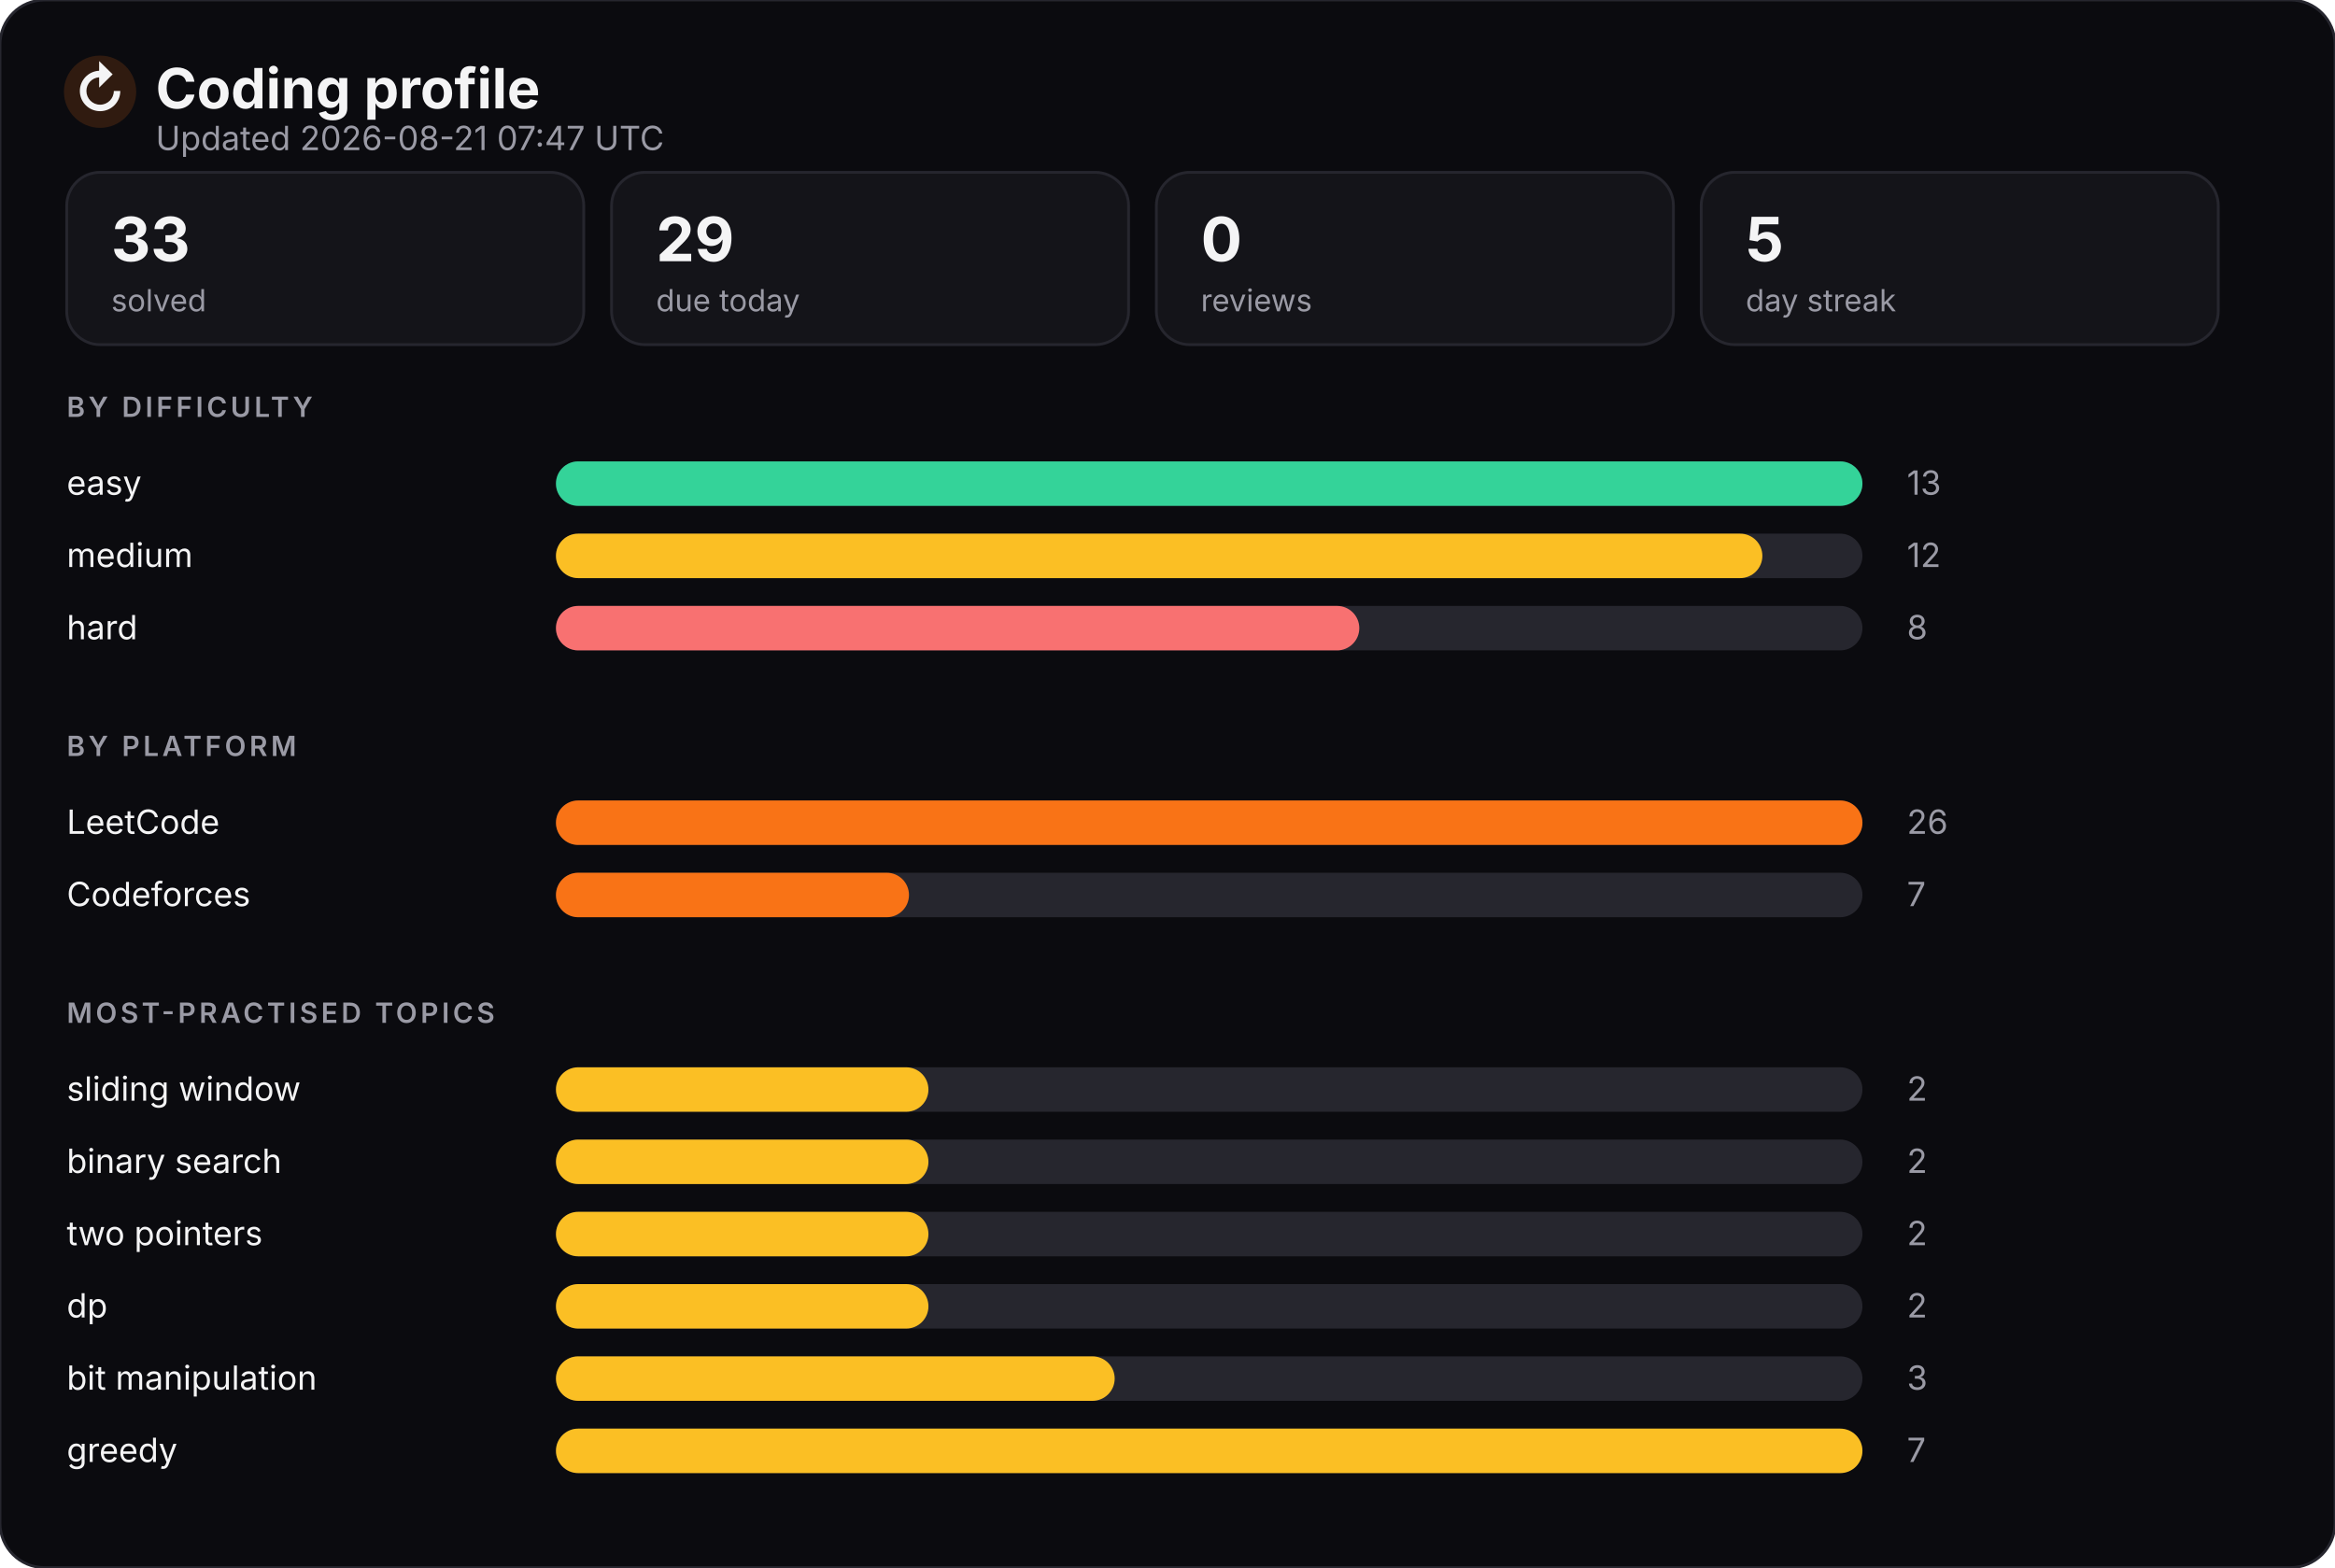
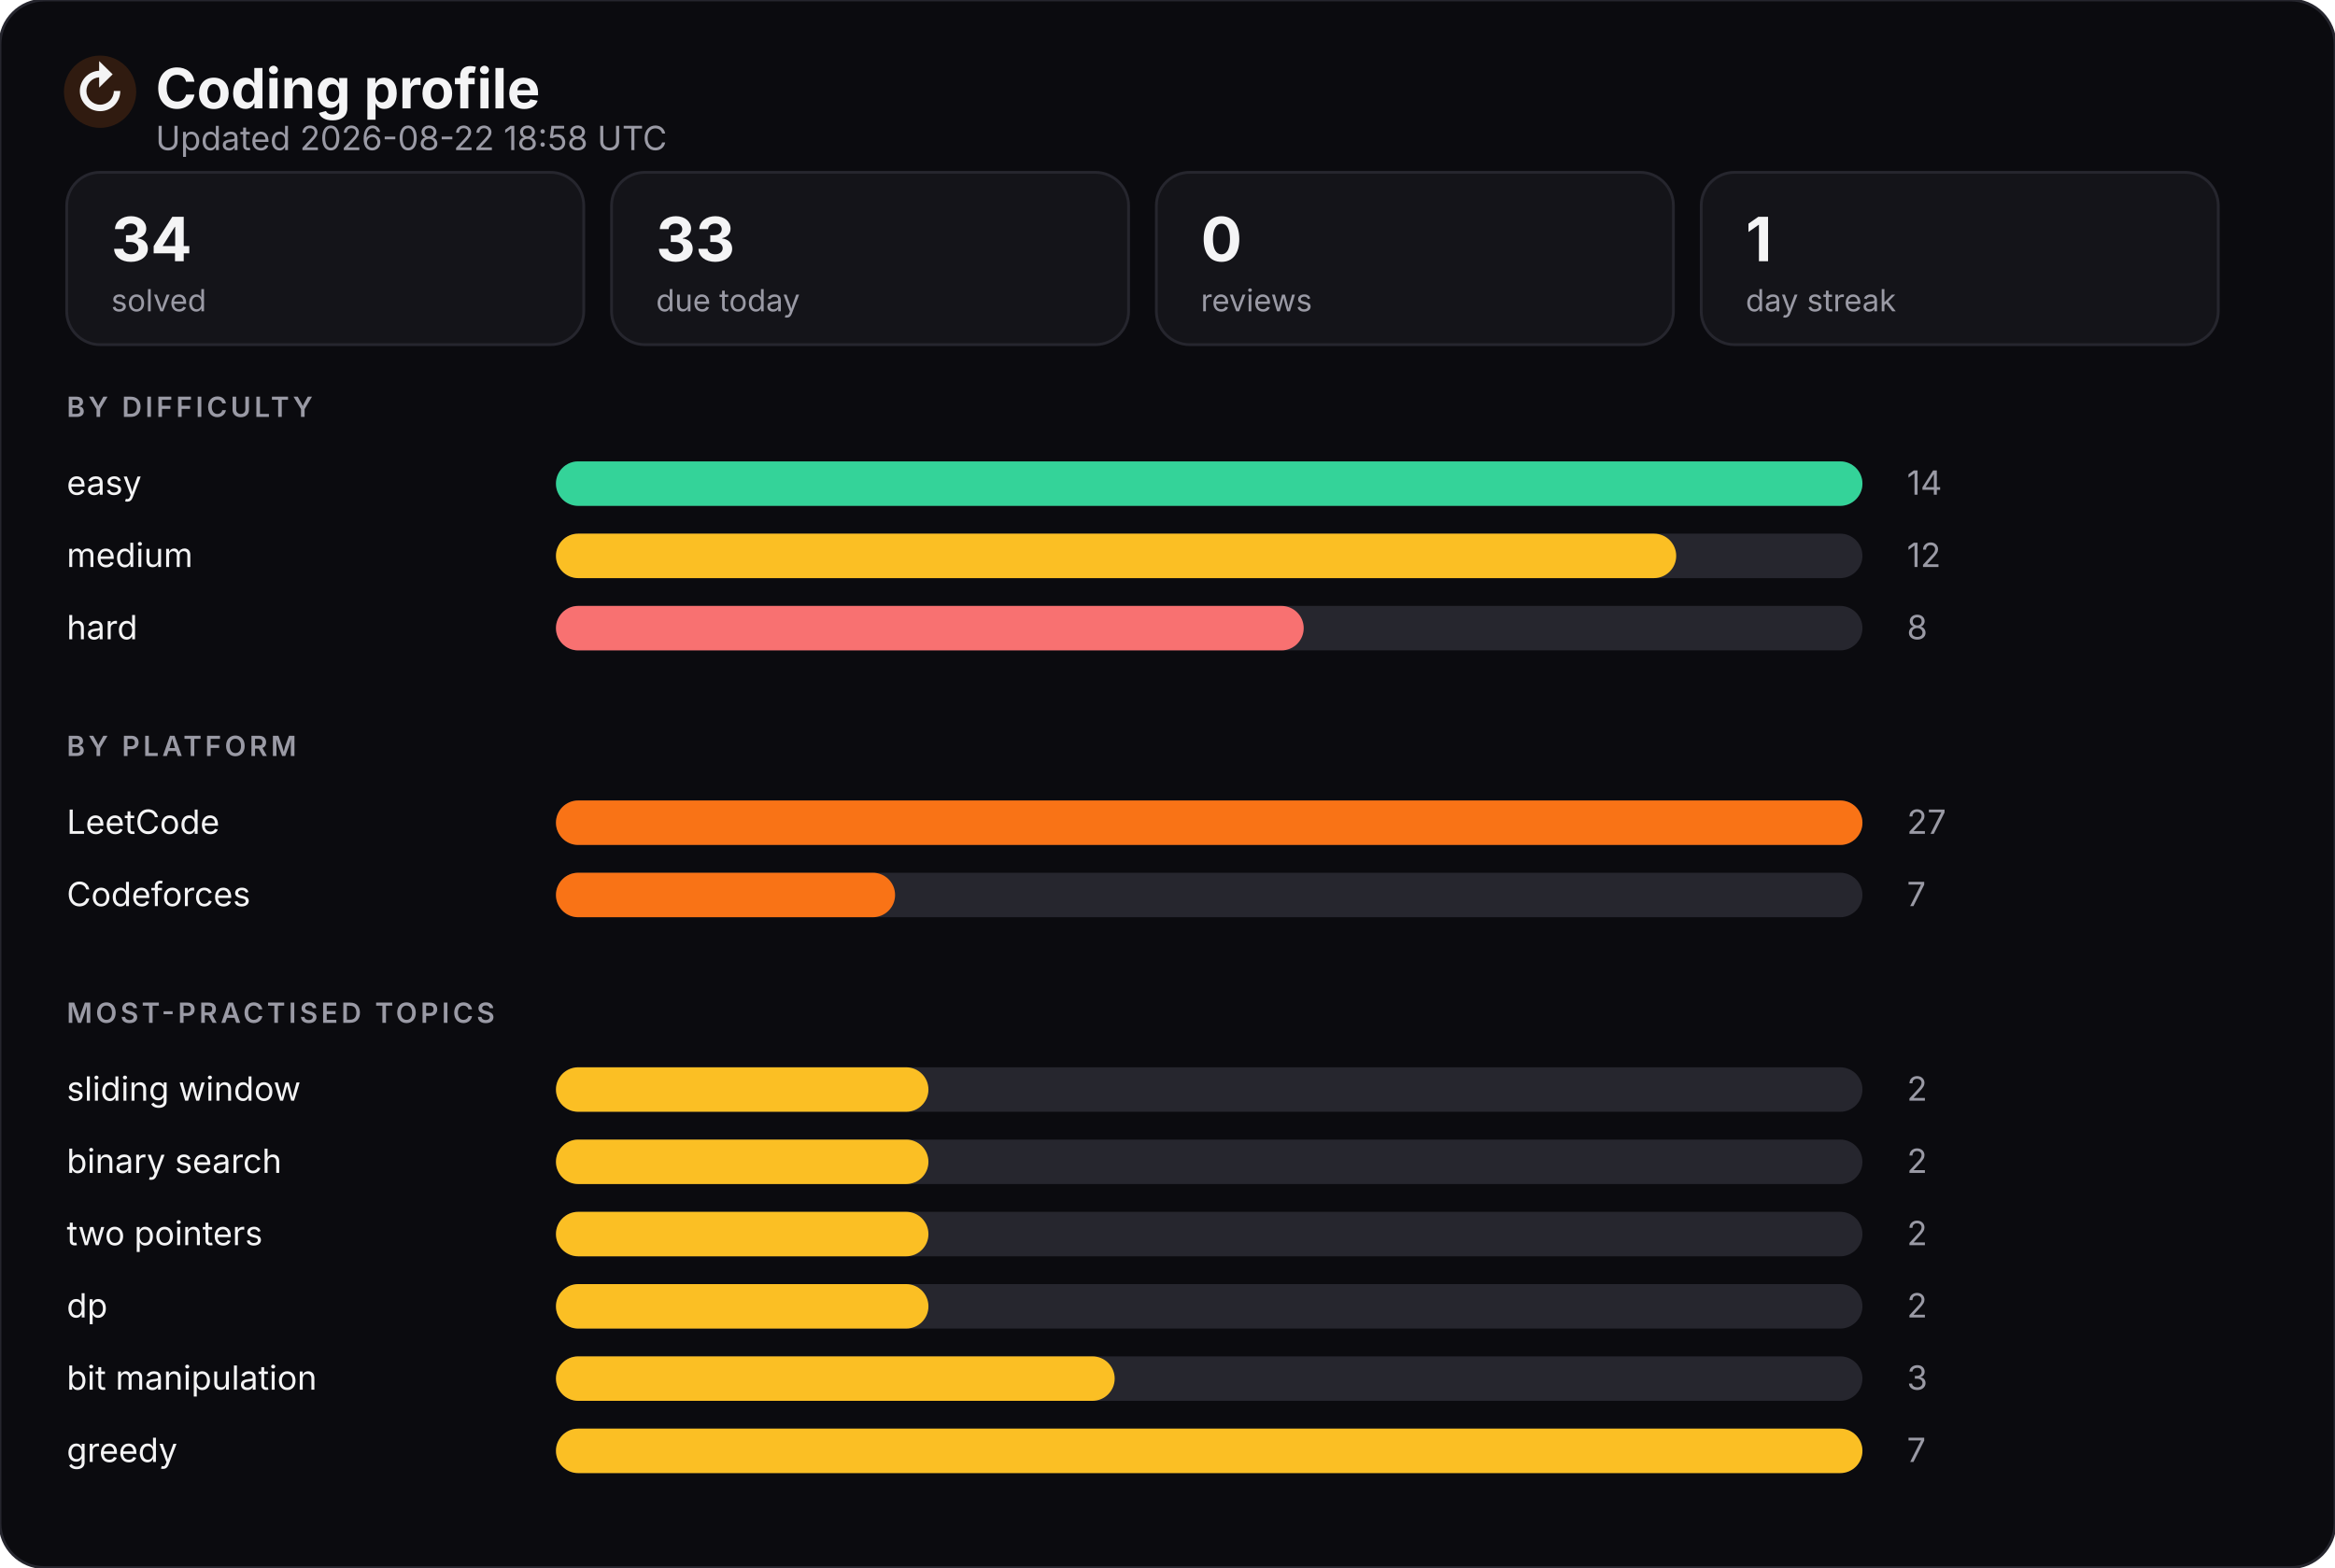
<svg xmlns="http://www.w3.org/2000/svg" width="840" height="564" viewBox="0 0 840 564" role="img" aria-label="Coding profile">
  <style>
    text { font-family: -apple-system, BlinkMacSystemFont, "Segoe UI", Inter, sans-serif; }
    .title { fill: #f4f4f5; font-size: 20px; font-weight: 700; }
    .subtitle { fill: #9a9aa5; font-size: 12px; }
    .section { fill: #9a9aa5; font-size: 10px; letter-spacing: 0.12em; font-weight: 600; }
    .label { fill: #f4f4f5; font-size: 12px; }
    .value { fill: #9a9aa5; font-size: 12px; }
    .tileValue { fill: #f4f4f5; font-size: 22px; font-weight: 700; }
    .tileLabel { fill: #9a9aa5; font-size: 11px; }

    .bar { transform-origin: 200px center; animation: grow 900ms cubic-bezier(.2,.8,.2,1) both; }
    .tile { animation: rise 600ms cubic-bezier(.2,.8,.2,1) both; }
    @keyframes grow { from { transform: scaleX(0); } to { transform: scaleX(1); } }
    @keyframes rise { from { opacity: 0; transform: translateY(6px); } to { opacity: 1; transform: none; } }
    @media (prefers-reduced-motion: reduce) {
      .bar, .tile { animation: none; }
    }
  </style>
  <rect width="840" height="564" rx="16" fill="#0b0b0f" stroke="#26262e" />
  <circle cx="36" cy="33" r="13" fill="#f97316" opacity="0.16" />
  <text x="36" y="40" class="title" fill="#f97316" text-anchor="middle">↻</text>
  <text x="56" y="39" class="title">Coding profile</text>
-   <text x="56" y="54" class="subtitle">Updated 2026-08-21 07:47 UTC</text>
+   <text x="56" y="54" class="subtitle">Updated 2026-08-22 18:58 UTC</text>
  <g class="tile" style="animation-delay:0s">
    <rect x="24" y="62" width="186" height="62" rx="12" fill="#141419" stroke="#26262e" />
-     <text x="40" y="94" class="tileValue">33</text>
+     <text x="40" y="94" class="tileValue">34</text>
    <text x="40" y="112" class="tileLabel">solved</text>
  </g>
  <g class="tile" style="animation-delay:0.06s">
    <rect x="220" y="62" width="186" height="62" rx="12" fill="#141419" stroke="#26262e" />
-     <text x="236" y="94" class="tileValue">29</text>
+     <text x="236" y="94" class="tileValue">33</text>
    <text x="236" y="112" class="tileLabel">due today</text>
  </g>
  <g class="tile" style="animation-delay:0.12s">
    <rect x="416" y="62" width="186" height="62" rx="12" fill="#141419" stroke="#26262e" />
    <text x="432" y="94" class="tileValue">0</text>
    <text x="432" y="112" class="tileLabel">reviews</text>
  </g>
  <g class="tile" style="animation-delay:0.18s">
    <rect x="612" y="62" width="186" height="62" rx="12" fill="#141419" stroke="#26262e" />
-     <text x="628" y="94" class="tileValue">5</text>
+     <text x="628" y="94" class="tileValue">1</text>
    <text x="628" y="112" class="tileLabel">day streak</text>
  </g>
  <text x="24" y="150" class="section">BY DIFFICULTY</text>
  <text x="24" y="178" class="label">easy</text>
  <rect x="200" y="166" width="470" height="16" rx="8" fill="#26262e" />
  <rect x="200" y="166" width="470" height="16" rx="8" fill="#34d399" class="bar" style="animation-delay:0s" />
-   <text x="686" y="178" class="value">13</text>
+   <text x="686" y="178" class="value">14</text>
  <text x="24" y="204" class="label">medium</text>
  <rect x="200" y="192" width="470" height="16" rx="8" fill="#26262e" />
-   <rect x="200" y="192" width="434" height="16" rx="8" fill="#fbbf24" class="bar" style="animation-delay:0.08s" />
+   <rect x="200" y="192" width="403" height="16" rx="8" fill="#fbbf24" class="bar" style="animation-delay:0.08s" />
  <text x="686" y="204" class="value">12</text>
  <text x="24" y="230" class="label">hard</text>
  <rect x="200" y="218" width="470" height="16" rx="8" fill="#26262e" />
-   <rect x="200" y="218" width="289" height="16" rx="8" fill="#f87171" class="bar" style="animation-delay:0.16s" />
+   <rect x="200" y="218" width="269" height="16" rx="8" fill="#f87171" class="bar" style="animation-delay:0.16s" />
  <text x="686" y="230" class="value">8</text>
  <text x="24" y="272" class="section">BY PLATFORM</text>
  <text x="24" y="300" class="label">LeetCode</text>
  <rect x="200" y="288" width="470" height="16" rx="8" fill="#26262e" />
  <rect x="200" y="288" width="470" height="16" rx="8" fill="#f97316" class="bar" style="animation-delay:0.24s" />
-   <text x="686" y="300" class="value">26</text>
+   <text x="686" y="300" class="value">27</text>
  <text x="24" y="326" class="label">Codeforces</text>
  <rect x="200" y="314" width="470" height="16" rx="8" fill="#26262e" />
-   <rect x="200" y="314" width="127" height="16" rx="8" fill="#f97316" class="bar" style="animation-delay:0.32s" />
+   <rect x="200" y="314" width="122" height="16" rx="8" fill="#f97316" class="bar" style="animation-delay:0.32s" />
  <text x="686" y="326" class="value">7</text>
  <text x="24" y="368" class="section">MOST-PRACTISED TOPICS</text>
  <text x="24" y="396" class="label">sliding window</text>
  <rect x="200" y="384" width="470" height="16" rx="8" fill="#26262e" />
  <rect x="200" y="384" width="134" height="16" rx="8" fill="#fbbf24" class="bar" style="animation-delay:0.4s" />
  <text x="686" y="396" class="value">2</text>
  <text x="24" y="422" class="label">binary search</text>
  <rect x="200" y="410" width="470" height="16" rx="8" fill="#26262e" />
  <rect x="200" y="410" width="134" height="16" rx="8" fill="#fbbf24" class="bar" style="animation-delay:0.48s" />
  <text x="686" y="422" class="value">2</text>
  <text x="24" y="448" class="label">two pointers</text>
  <rect x="200" y="436" width="470" height="16" rx="8" fill="#26262e" />
  <rect x="200" y="436" width="134" height="16" rx="8" fill="#fbbf24" class="bar" style="animation-delay:0.56s" />
  <text x="686" y="448" class="value">2</text>
  <text x="24" y="474" class="label">dp</text>
  <rect x="200" y="462" width="470" height="16" rx="8" fill="#26262e" />
  <rect x="200" y="462" width="134" height="16" rx="8" fill="#fbbf24" class="bar" style="animation-delay:0.64s" />
  <text x="686" y="474" class="value">2</text>
  <text x="24" y="500" class="label">bit manipulation</text>
  <rect x="200" y="488" width="470" height="16" rx="8" fill="#26262e" />
  <rect x="200" y="488" width="201" height="16" rx="8" fill="#fbbf24" class="bar" style="animation-delay:0.72s" />
  <text x="686" y="500" class="value">3</text>
  <text x="24" y="526" class="label">greedy</text>
  <rect x="200" y="514" width="470" height="16" rx="8" fill="#26262e" />
  <rect x="200" y="514" width="470" height="16" rx="8" fill="#fbbf24" class="bar" style="animation-delay:0.8s" />
  <text x="686" y="526" class="value">7</text>
</svg>
